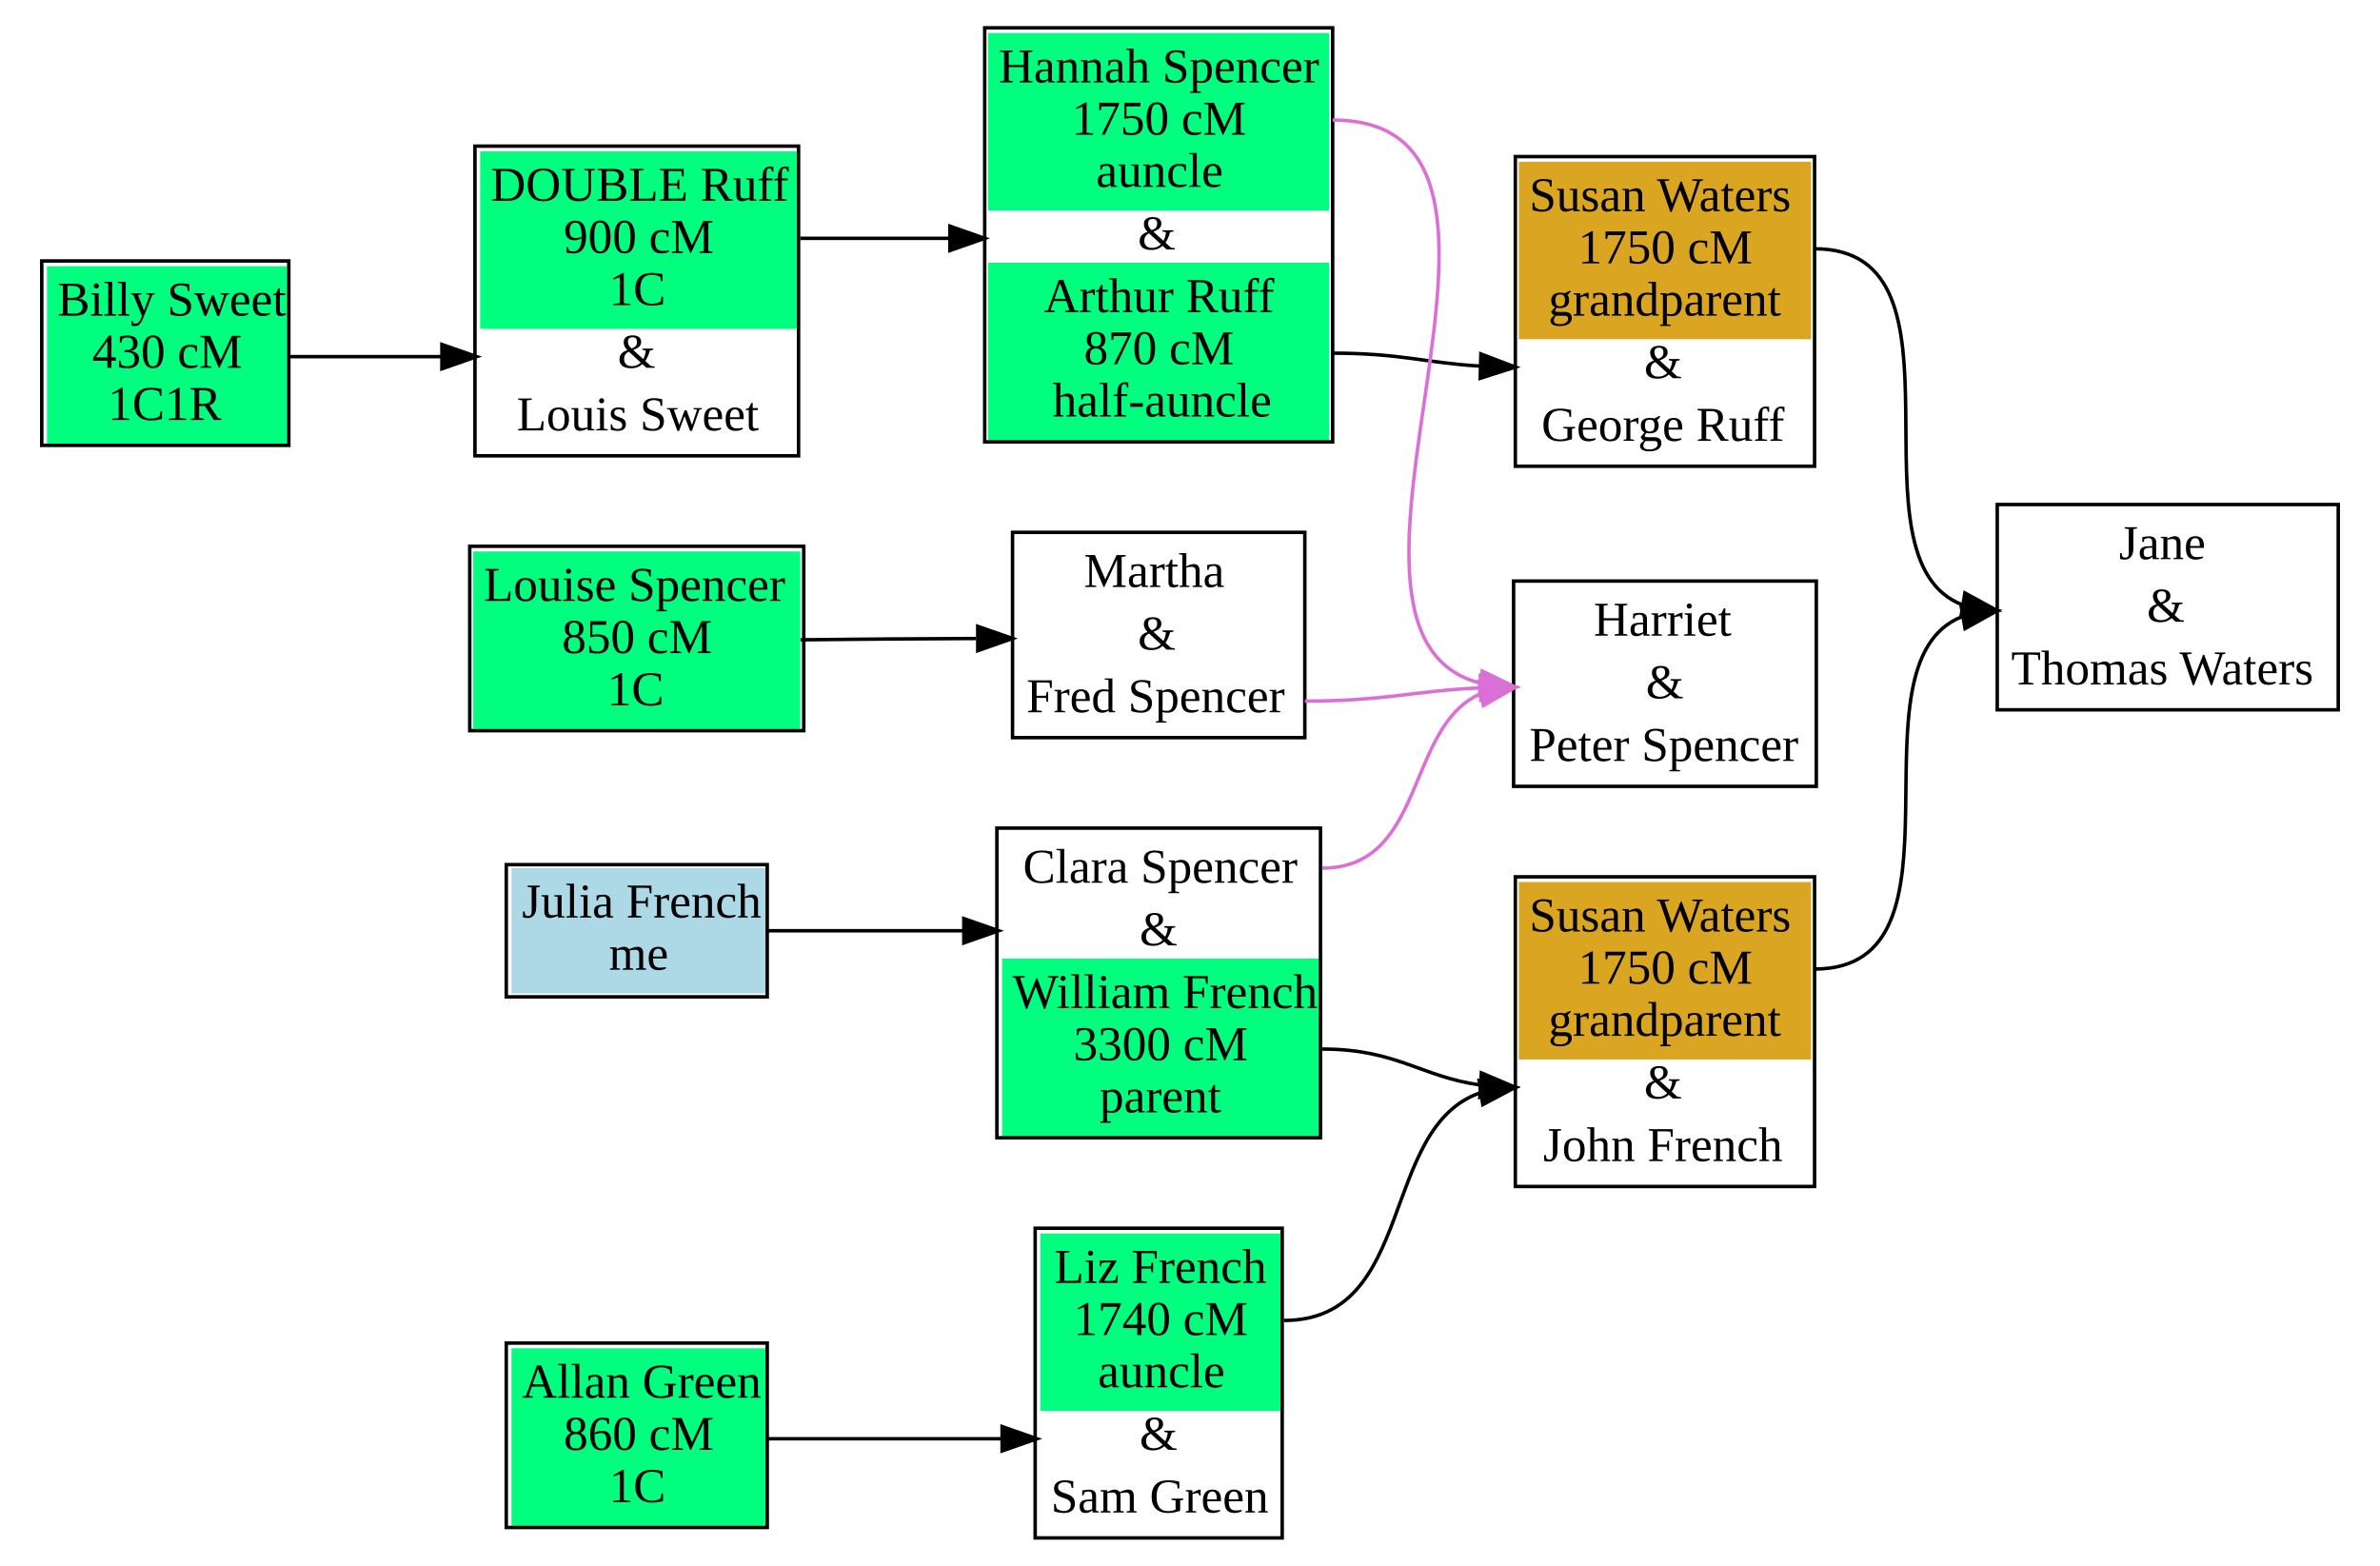
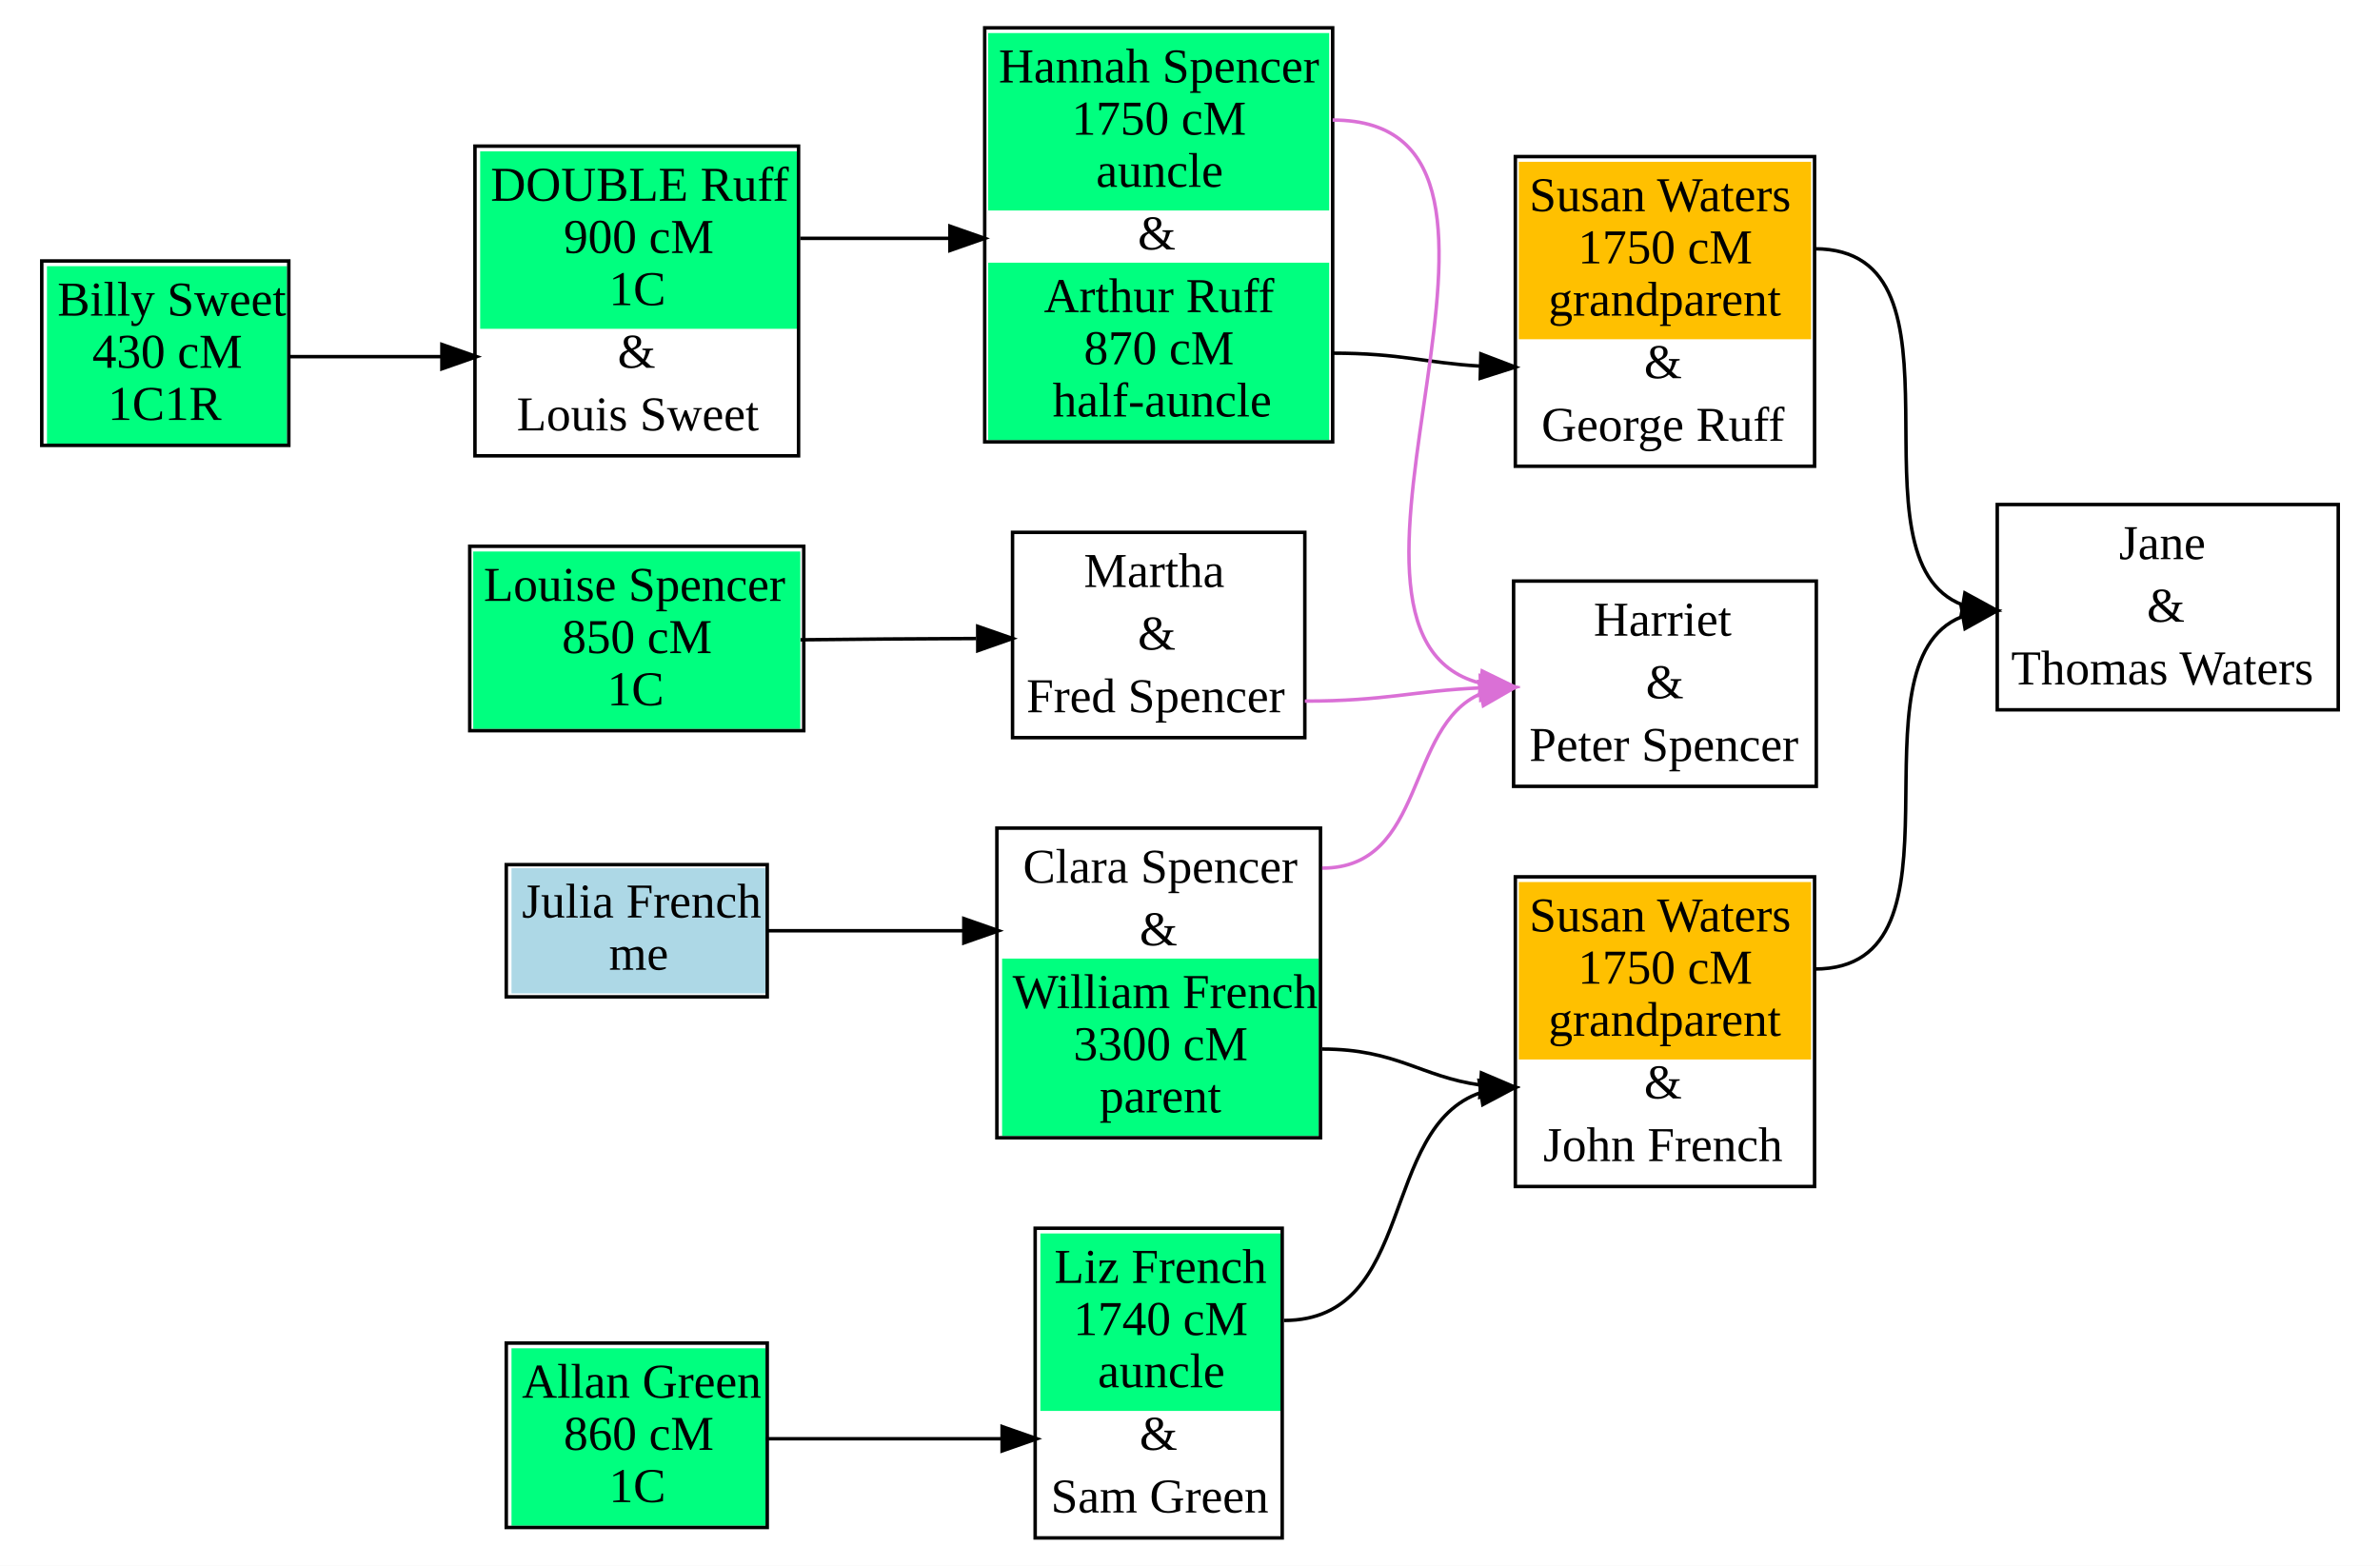
<svg xmlns="http://www.w3.org/2000/svg" width="684pt" height="450pt" viewBox="0.00 0.00 684.00 450.00">
  <g id="graph0" class="graph" transform="scale(1 1) rotate(0) translate(4 446)">
    <polygon fill="white" stroke="transparent" points="-4,4 -4,-446 680,-446 680,4 -4,4" />
    <g id="node1" class="node">
-       <polygon fill="goldenrod" stroke="transparent" points="432.5,-141.5 432.5,-192.5 516.5,-192.5 516.5,-141.5 432.5,-141.5" />
+       <polygon fill="#ffc000" stroke="transparent" points="432.5,-141.5 432.5,-192.5 516.5,-192.5 516.5,-141.5 432.5,-141.5" />
      <text text-anchor="start" x="435.5" y="-178.3" font-family="Times New Roman,serif" font-size="14.00">Susan Waters</text>
      <text text-anchor="start" x="449.5" y="-163.3" font-family="Times New Roman,serif" font-size="14.00">1750 cM</text>
      <text text-anchor="start" x="441" y="-148.3" font-family="Times New Roman,serif" font-size="14.00">grandparent</text>
      <text text-anchor="start" x="468.5" y="-130.3" font-family="Times New Roman,serif" font-size="14.00">&amp;</text>
      <text text-anchor="start" x="439.5" y="-112.3" font-family="Times New Roman,serif" font-size="14.00">John French</text>
      <polygon fill="none" stroke="black" points="431.5,-105 431.5,-194 517.5,-194 517.5,-105 431.5,-105" />
    </g>
    <g id="node5" class="node">
      <text text-anchor="start" x="605" y="-285.3" font-family="Times New Roman,serif" font-size="14.00">Jane </text>
      <text text-anchor="start" x="613" y="-267.3" font-family="Times New Roman,serif" font-size="14.00">&amp;</text>
      <text text-anchor="start" x="574" y="-249.3" font-family="Times New Roman,serif" font-size="14.00">Thomas Waters</text>
      <polygon fill="none" stroke="black" points="570,-242 570,-301 668,-301 668,-242 570,-242" />
    </g>
-     <g id="edge10" class="edge">
+     <g id="edge9" class="edge">
      <path fill="none" stroke="black" d="M517.5,-167.5C564.87,-167.5 525.85,-255.03 559.72,-268.71" />
      <polygon fill="black" stroke="black" points="559.55,-272.23 570,-270.5 560.75,-265.34 559.55,-272.23" />
    </g>
    <g id="node2" class="node">
      <text text-anchor="start" x="290" y="-192.3" font-family="Times New Roman,serif" font-size="14.00">Clara Spencer</text>
      <text text-anchor="start" x="323.5" y="-174.3" font-family="Times New Roman,serif" font-size="14.00">&amp;</text>
      <polygon fill="springgreen" stroke="transparent" points="284,-119.5 284,-170.5 375,-170.5 375,-119.5 284,-119.5" />
      <text text-anchor="start" x="287" y="-156.3" font-family="Times New Roman,serif" font-size="14.00">William French</text>
      <text text-anchor="start" x="304.5" y="-141.3" font-family="Times New Roman,serif" font-size="14.00">3300 cM</text>
      <text text-anchor="start" x="312" y="-126.3" font-family="Times New Roman,serif" font-size="14.00">parent</text>
      <polygon fill="none" stroke="black" points="282.5,-119 282.5,-208 375.5,-208 375.5,-119 282.5,-119" />
    </g>
-     <g id="edge9" class="edge">
+     <g id="edge13" class="edge">
      <path fill="none" stroke="black" d="M376,-144.5C397.41,-144.5 404.37,-136.52 421.49,-134.16" />
      <polygon fill="black" stroke="black" points="421.75,-137.65 431.5,-133.5 421.29,-130.66 421.75,-137.65" />
    </g>
    <g id="node6" class="node">
      <text text-anchor="start" x="454" y="-263.3" font-family="Times New Roman,serif" font-size="14.00">Harriet </text>
      <text text-anchor="start" x="469" y="-245.3" font-family="Times New Roman,serif" font-size="14.00">&amp;</text>
      <text text-anchor="start" x="435.5" y="-227.3" font-family="Times New Roman,serif" font-size="14.00">Peter Spencer</text>
      <polygon fill="none" stroke="black" points="431,-220 431,-279 518,-279 518,-220 431,-220" />
    </g>
-     <g id="edge7" class="edge">
+     <g id="edge11" class="edge">
      <path fill="none" stroke="orchid" d="M376,-196.5C405.97,-196.5 399.85,-237.39 421.65,-246.65" />
      <polygon fill="orchid" stroke="orchid" points="421.03,-250.09 431.5,-248.5 422.32,-243.21 421.03,-250.09" />
    </g>
    <g id="node3" class="node">
      <polygon fill="springgreen" stroke="transparent" points="295,-40.5 295,-91.5 364,-91.5 364,-40.5 295,-40.5" />
      <text text-anchor="start" x="299" y="-77.3" font-family="Times New Roman,serif" font-size="14.00">Liz French</text>
      <text text-anchor="start" x="304.5" y="-62.3" font-family="Times New Roman,serif" font-size="14.00">1740 cM</text>
      <text text-anchor="start" x="311.5" y="-47.3" font-family="Times New Roman,serif" font-size="14.00">auncle</text>
      <text text-anchor="start" x="323.5" y="-29.3" font-family="Times New Roman,serif" font-size="14.00">&amp;</text>
      <text text-anchor="start" x="298" y="-11.3" font-family="Times New Roman,serif" font-size="14.00">Sam Green</text>
      <polygon fill="none" stroke="black" points="293.5,-4 293.5,-93 364.5,-93 364.5,-4 293.5,-4" />
    </g>
-     <g id="edge11" class="edge">
+     <g id="edge5" class="edge">
      <path fill="none" stroke="black" d="M365,-66.5C403.19,-66.5 392.19,-122 421.54,-131.97" />
      <polygon fill="black" stroke="black" points="421.09,-135.45 431.5,-133.5 422.15,-128.53 421.09,-135.45" />
    </g>
    <g id="node4" class="node">
-       <polygon fill="goldenrod" stroke="transparent" points="432.5,-348.5 432.5,-399.5 516.5,-399.5 516.5,-348.5 432.5,-348.5" />
+       <polygon fill="#ffc000" stroke="transparent" points="432.5,-348.5 432.5,-399.5 516.5,-399.5 516.5,-348.5 432.5,-348.5" />
      <text text-anchor="start" x="435.5" y="-385.3" font-family="Times New Roman,serif" font-size="14.00">Susan Waters</text>
      <text text-anchor="start" x="449.5" y="-370.3" font-family="Times New Roman,serif" font-size="14.00">1750 cM</text>
      <text text-anchor="start" x="441" y="-355.3" font-family="Times New Roman,serif" font-size="14.00">grandparent</text>
      <text text-anchor="start" x="468.5" y="-337.3" font-family="Times New Roman,serif" font-size="14.00">&amp;</text>
      <text text-anchor="start" x="439" y="-319.3" font-family="Times New Roman,serif" font-size="14.00">George Ruff</text>
      <polygon fill="none" stroke="black" points="431.5,-312 431.5,-401 517.5,-401 517.5,-312 431.5,-312" />
    </g>
-     <g id="edge5" class="edge">
+     <g id="edge6" class="edge">
      <path fill="none" stroke="black" d="M517.5,-374.5C565.43,-374.5 525.23,-285.36 560.09,-272.13" />
      <polygon fill="black" stroke="black" points="560.7,-275.58 570,-270.5 559.56,-268.67 560.7,-275.58" />
    </g>
    <g id="node7" class="node">
      <text text-anchor="start" x="307.5" y="-277.3" font-family="Times New Roman,serif" font-size="14.00">Martha </text>
      <text text-anchor="start" x="323" y="-259.3" font-family="Times New Roman,serif" font-size="14.00">&amp;</text>
      <text text-anchor="start" x="291" y="-241.3" font-family="Times New Roman,serif" font-size="14.00">Fred Spencer</text>
      <polygon fill="none" stroke="black" points="287,-234 287,-293 371,-293 371,-234 287,-234" />
    </g>
-     <g id="edge8" class="edge">
+     <g id="edge7" class="edge">
      <path fill="none" stroke="orchid" d="M371,-244.5C394.26,-244.5 402.37,-247.48 421.48,-248.3" />
      <polygon fill="orchid" stroke="orchid" points="421.43,-251.8 431.5,-248.5 421.57,-244.8 421.43,-251.8" />
    </g>
    <g id="node8" class="node">
      <polygon fill="springgreen" stroke="transparent" points="280,-385.5 280,-436.5 378,-436.5 378,-385.5 280,-385.5" />
      <text text-anchor="start" x="283" y="-422.3" font-family="Times New Roman,serif" font-size="14.00">Hannah Spencer</text>
      <text text-anchor="start" x="304" y="-407.3" font-family="Times New Roman,serif" font-size="14.00">1750 cM</text>
      <text text-anchor="start" x="311" y="-392.3" font-family="Times New Roman,serif" font-size="14.00">auncle</text>
      <text text-anchor="start" x="323" y="-374.3" font-family="Times New Roman,serif" font-size="14.00">&amp;</text>
      <polygon fill="springgreen" stroke="transparent" points="280,-319.5 280,-370.5 378,-370.5 378,-319.5 280,-319.5" />
      <text text-anchor="start" x="296" y="-356.3" font-family="Times New Roman,serif" font-size="14.00">Arthur Ruff</text>
      <text text-anchor="start" x="307.5" y="-341.3" font-family="Times New Roman,serif" font-size="14.00">870 cM</text>
      <text text-anchor="start" x="298.5" y="-326.3" font-family="Times New Roman,serif" font-size="14.00">half-auncle</text>
      <polygon fill="none" stroke="black" points="279,-319 279,-438 379,-438 379,-319 279,-319" />
    </g>
-     <g id="edge4" class="edge">
+     <g id="edge10" class="edge">
      <path fill="none" stroke="black" d="M379,-344.5C398.56,-344.5 405.75,-341.7 421.26,-340.79" />
      <polygon fill="black" stroke="black" points="421.6,-344.28 431.5,-340.5 421.41,-337.28 421.6,-344.28" />
    </g>
-     <g id="edge2" class="edge">
+     <g id="edge1" class="edge">
      <path fill="none" stroke="orchid" d="M379,-411.5C451.24,-411.5 365.06,-264.63 421.22,-249.72" />
      <polygon fill="orchid" stroke="orchid" points="421.98,-253.15 431.5,-248.5 421.16,-246.2 421.98,-253.15" />
    </g>
    <g id="node9" class="node">
      <polygon fill="springgreen" stroke="transparent" points="134,-351.5 134,-402.5 225,-402.5 225,-351.5 134,-351.5" />
      <text text-anchor="start" x="137" y="-388.3" font-family="Times New Roman,serif" font-size="14.00">DOUBLE Ruff</text>
      <text text-anchor="start" x="158" y="-373.3" font-family="Times New Roman,serif" font-size="14.00">900 cM</text>
      <text text-anchor="start" x="171" y="-358.3" font-family="Times New Roman,serif" font-size="14.00">1C</text>
      <text text-anchor="start" x="173.5" y="-340.3" font-family="Times New Roman,serif" font-size="14.00">&amp;</text>
      <text text-anchor="start" x="144.5" y="-322.3" font-family="Times New Roman,serif" font-size="14.00">Louis Sweet</text>
      <polygon fill="none" stroke="black" points="132.5,-315 132.5,-404 225.5,-404 225.5,-315 132.5,-315" />
    </g>
-     <g id="edge1" class="edge">
+     <g id="edge12" class="edge">
      <path fill="none" stroke="black" d="M226,-377.5C245.69,-377.5 253.04,-377.5 268.68,-377.5" />
      <polygon fill="black" stroke="black" points="269,-381 279,-377.5 269,-374 269,-381" />
    </g>
    <g id="node10" class="node">
-       <polygon fill="springgreen" stroke="transparent" points="9.5,-318.5 9.5,-369.5 78.5,-369.5 78.5,-318.5 9.5,-318.5" />
-       <text text-anchor="start" x="12.5" y="-355.3" font-family="Times New Roman,serif" font-size="14.00">Billy Sweet</text>
-       <text text-anchor="start" x="22.5" y="-340.3" font-family="Times New Roman,serif" font-size="14.00">430 cM</text>
-       <text text-anchor="start" x="27" y="-325.3" font-family="Times New Roman,serif" font-size="14.00">1C1R</text>
-       <polygon fill="none" stroke="black" points="8,-318 8,-371 79,-371 79,-318 8,-318" />
-     </g>
-     <g id="edge13" class="edge">
-       <path fill="none" stroke="black" d="M78.74,-343.5C92.02,-343.5 107.71,-343.5 122.74,-343.5" />
-       <polygon fill="black" stroke="black" points="123,-347 133,-343.5 123,-340 123,-347" />
-     </g>
-     <g id="node11" class="node">
      <polygon fill="springgreen" stroke="transparent" points="143,-7.5 143,-58.5 216,-58.5 216,-7.5 143,-7.5" />
      <text text-anchor="start" x="146" y="-44.3" font-family="Times New Roman,serif" font-size="14.00">Allan Green</text>
      <text text-anchor="start" x="158" y="-29.3" font-family="Times New Roman,serif" font-size="14.00">860 cM</text>
      <text text-anchor="start" x="171" y="-14.3" font-family="Times New Roman,serif" font-size="14.00">1C</text>
      <polygon fill="none" stroke="black" points="141.5,-7 141.5,-60 216.5,-60 216.5,-7 141.5,-7" />
    </g>
-     <g id="edge6" class="edge">
+     <g id="edge8" class="edge">
      <path fill="none" stroke="black" d="M216.12,-32.5C235.55,-32.5 260.43,-32.5 283.76,-32.5" />
      <polygon fill="black" stroke="black" points="284,-36 294,-32.5 284,-29 284,-36" />
    </g>
-     <g id="node12" class="node">
-       <polygon fill="springgreen" stroke="transparent" points="132,-236.5 132,-287.5 226,-287.5 226,-236.5 132,-236.5" />
-       <text text-anchor="start" x="135" y="-273.3" font-family="Times New Roman,serif" font-size="14.00">Louise Spencer</text>
-       <text text-anchor="start" x="157.5" y="-258.3" font-family="Times New Roman,serif" font-size="14.00">850 cM</text>
-       <text text-anchor="start" x="170.5" y="-243.3" font-family="Times New Roman,serif" font-size="14.00">1C</text>
-       <polygon fill="none" stroke="black" points="131,-236 131,-289 227,-289 227,-236 131,-236" />
-     </g>
-     <g id="edge12" class="edge">
-       <path fill="none" stroke="black" d="M226.08,-262.12C241.72,-262.29 259.54,-262.44 276.54,-262.49" />
-       <polygon fill="black" stroke="black" points="276.99,-265.99 287,-262.5 277.01,-258.99 276.99,-265.99" />
-     </g>
-     <g id="node13" class="node">
+     <g id="node11" class="node">
      <polygon fill="lightblue" stroke="transparent" points="143,-160.5 143,-196.5 216,-196.5 216,-160.5 143,-160.5" />
      <text text-anchor="start" x="146" y="-182.3" font-family="Times New Roman,serif" font-size="14.00">Julia French</text>
      <text text-anchor="start" x="171" y="-167.3" font-family="Times New Roman,serif" font-size="14.00">me</text>
      <polygon fill="none" stroke="black" points="141.5,-159.5 141.5,-197.5 216.5,-197.5 216.5,-159.5 141.5,-159.5" />
    </g>
    <g id="edge3" class="edge">
      <path fill="none" stroke="black" d="M216.4,-178.5C233.11,-178.5 253.61,-178.5 272.99,-178.5" />
      <polygon fill="black" stroke="black" points="273,-182 283,-178.5 273,-175 273,-182" />
    </g>
+     <g id="node12" class="node">
+       <polygon fill="springgreen" stroke="transparent" points="9.5,-318.5 9.5,-369.5 78.5,-369.5 78.5,-318.5 9.5,-318.5" />
+       <text text-anchor="start" x="12.5" y="-355.3" font-family="Times New Roman,serif" font-size="14.00">Billy Sweet</text>
+       <text text-anchor="start" x="22.5" y="-340.3" font-family="Times New Roman,serif" font-size="14.00">430 cM</text>
+       <text text-anchor="start" x="27" y="-325.3" font-family="Times New Roman,serif" font-size="14.00">1C1R</text>
+       <polygon fill="none" stroke="black" points="8,-318 8,-371 79,-371 79,-318 8,-318" />
+     </g>
+     <g id="edge2" class="edge">
+       <path fill="none" stroke="black" d="M78.74,-343.5C92.02,-343.5 107.71,-343.5 122.74,-343.5" />
+       <polygon fill="black" stroke="black" points="123,-347 133,-343.5 123,-340 123,-347" />
+     </g>
+     <g id="node13" class="node">
+       <polygon fill="springgreen" stroke="transparent" points="132,-236.5 132,-287.5 226,-287.5 226,-236.5 132,-236.5" />
+       <text text-anchor="start" x="135" y="-273.3" font-family="Times New Roman,serif" font-size="14.00">Louise Spencer</text>
+       <text text-anchor="start" x="157.5" y="-258.3" font-family="Times New Roman,serif" font-size="14.00">850 cM</text>
+       <text text-anchor="start" x="170.5" y="-243.3" font-family="Times New Roman,serif" font-size="14.00">1C</text>
+       <polygon fill="none" stroke="black" points="131,-236 131,-289 227,-289 227,-236 131,-236" />
+     </g>
+     <g id="edge4" class="edge">
+       <path fill="none" stroke="black" d="M226.08,-262.12C241.72,-262.29 259.54,-262.44 276.54,-262.49" />
+       <polygon fill="black" stroke="black" points="276.99,-265.99 287,-262.5 277.01,-258.99 276.99,-265.99" />
+     </g>
  </g>
</svg>
